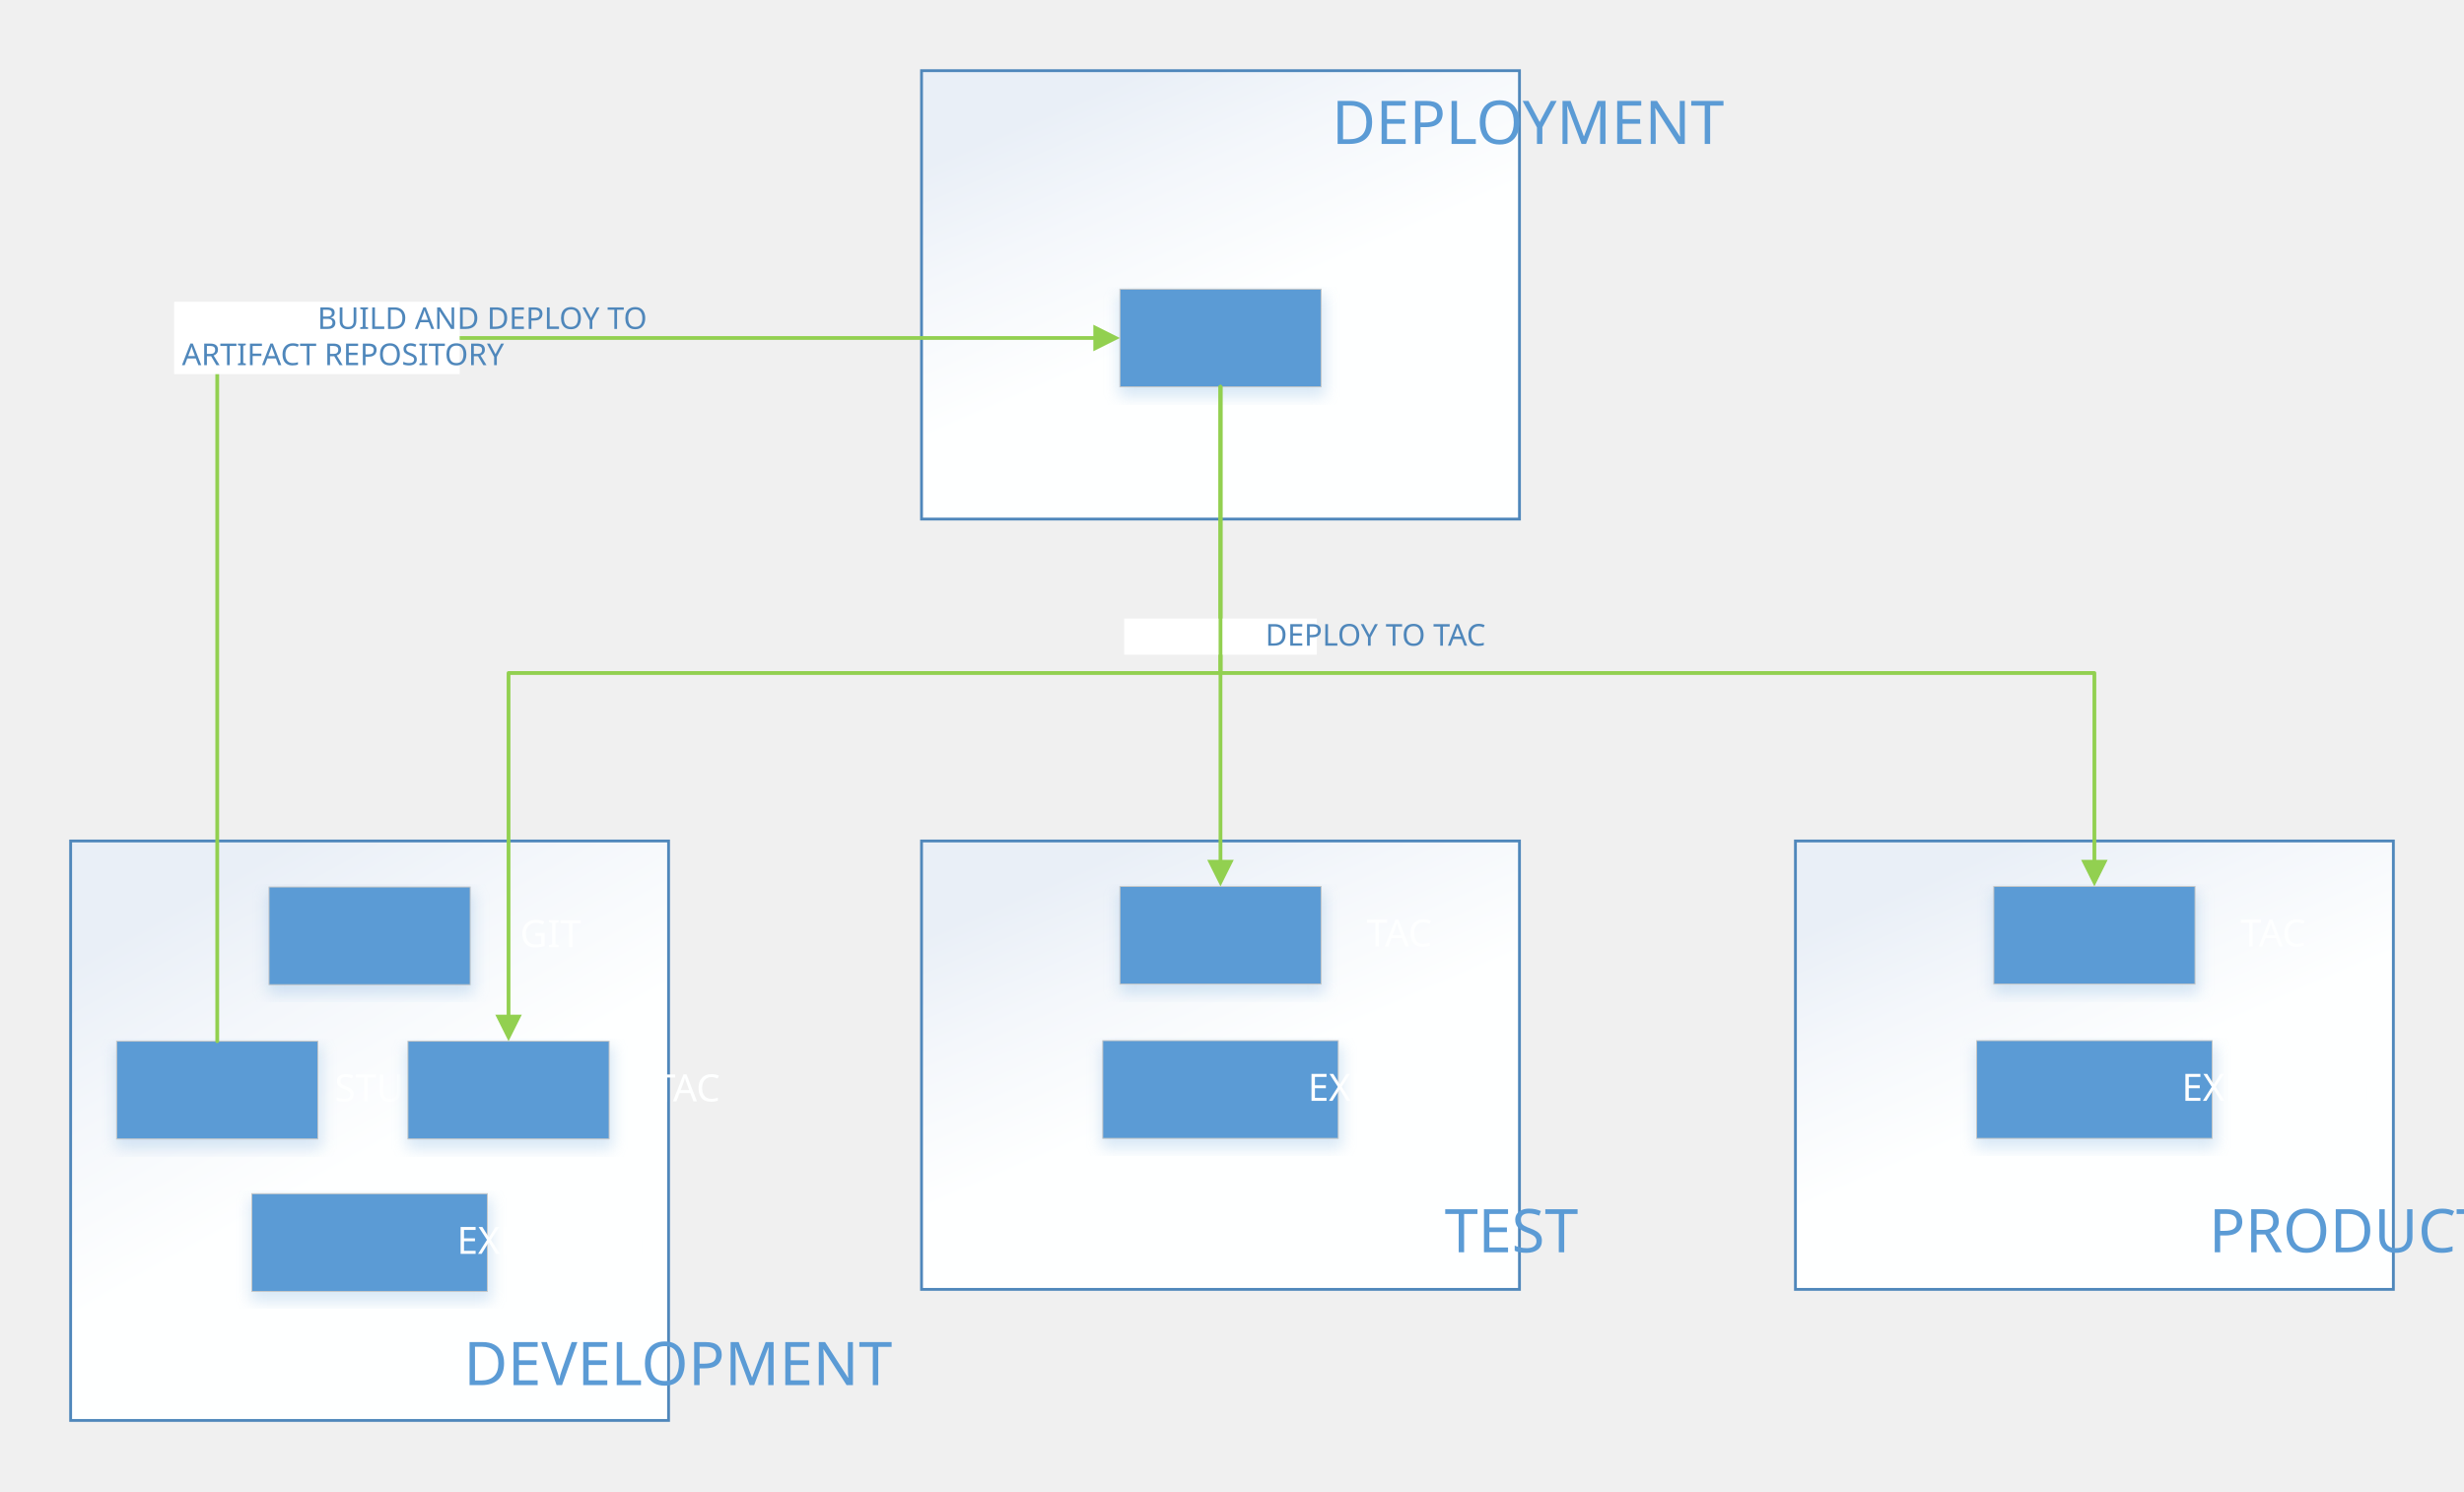
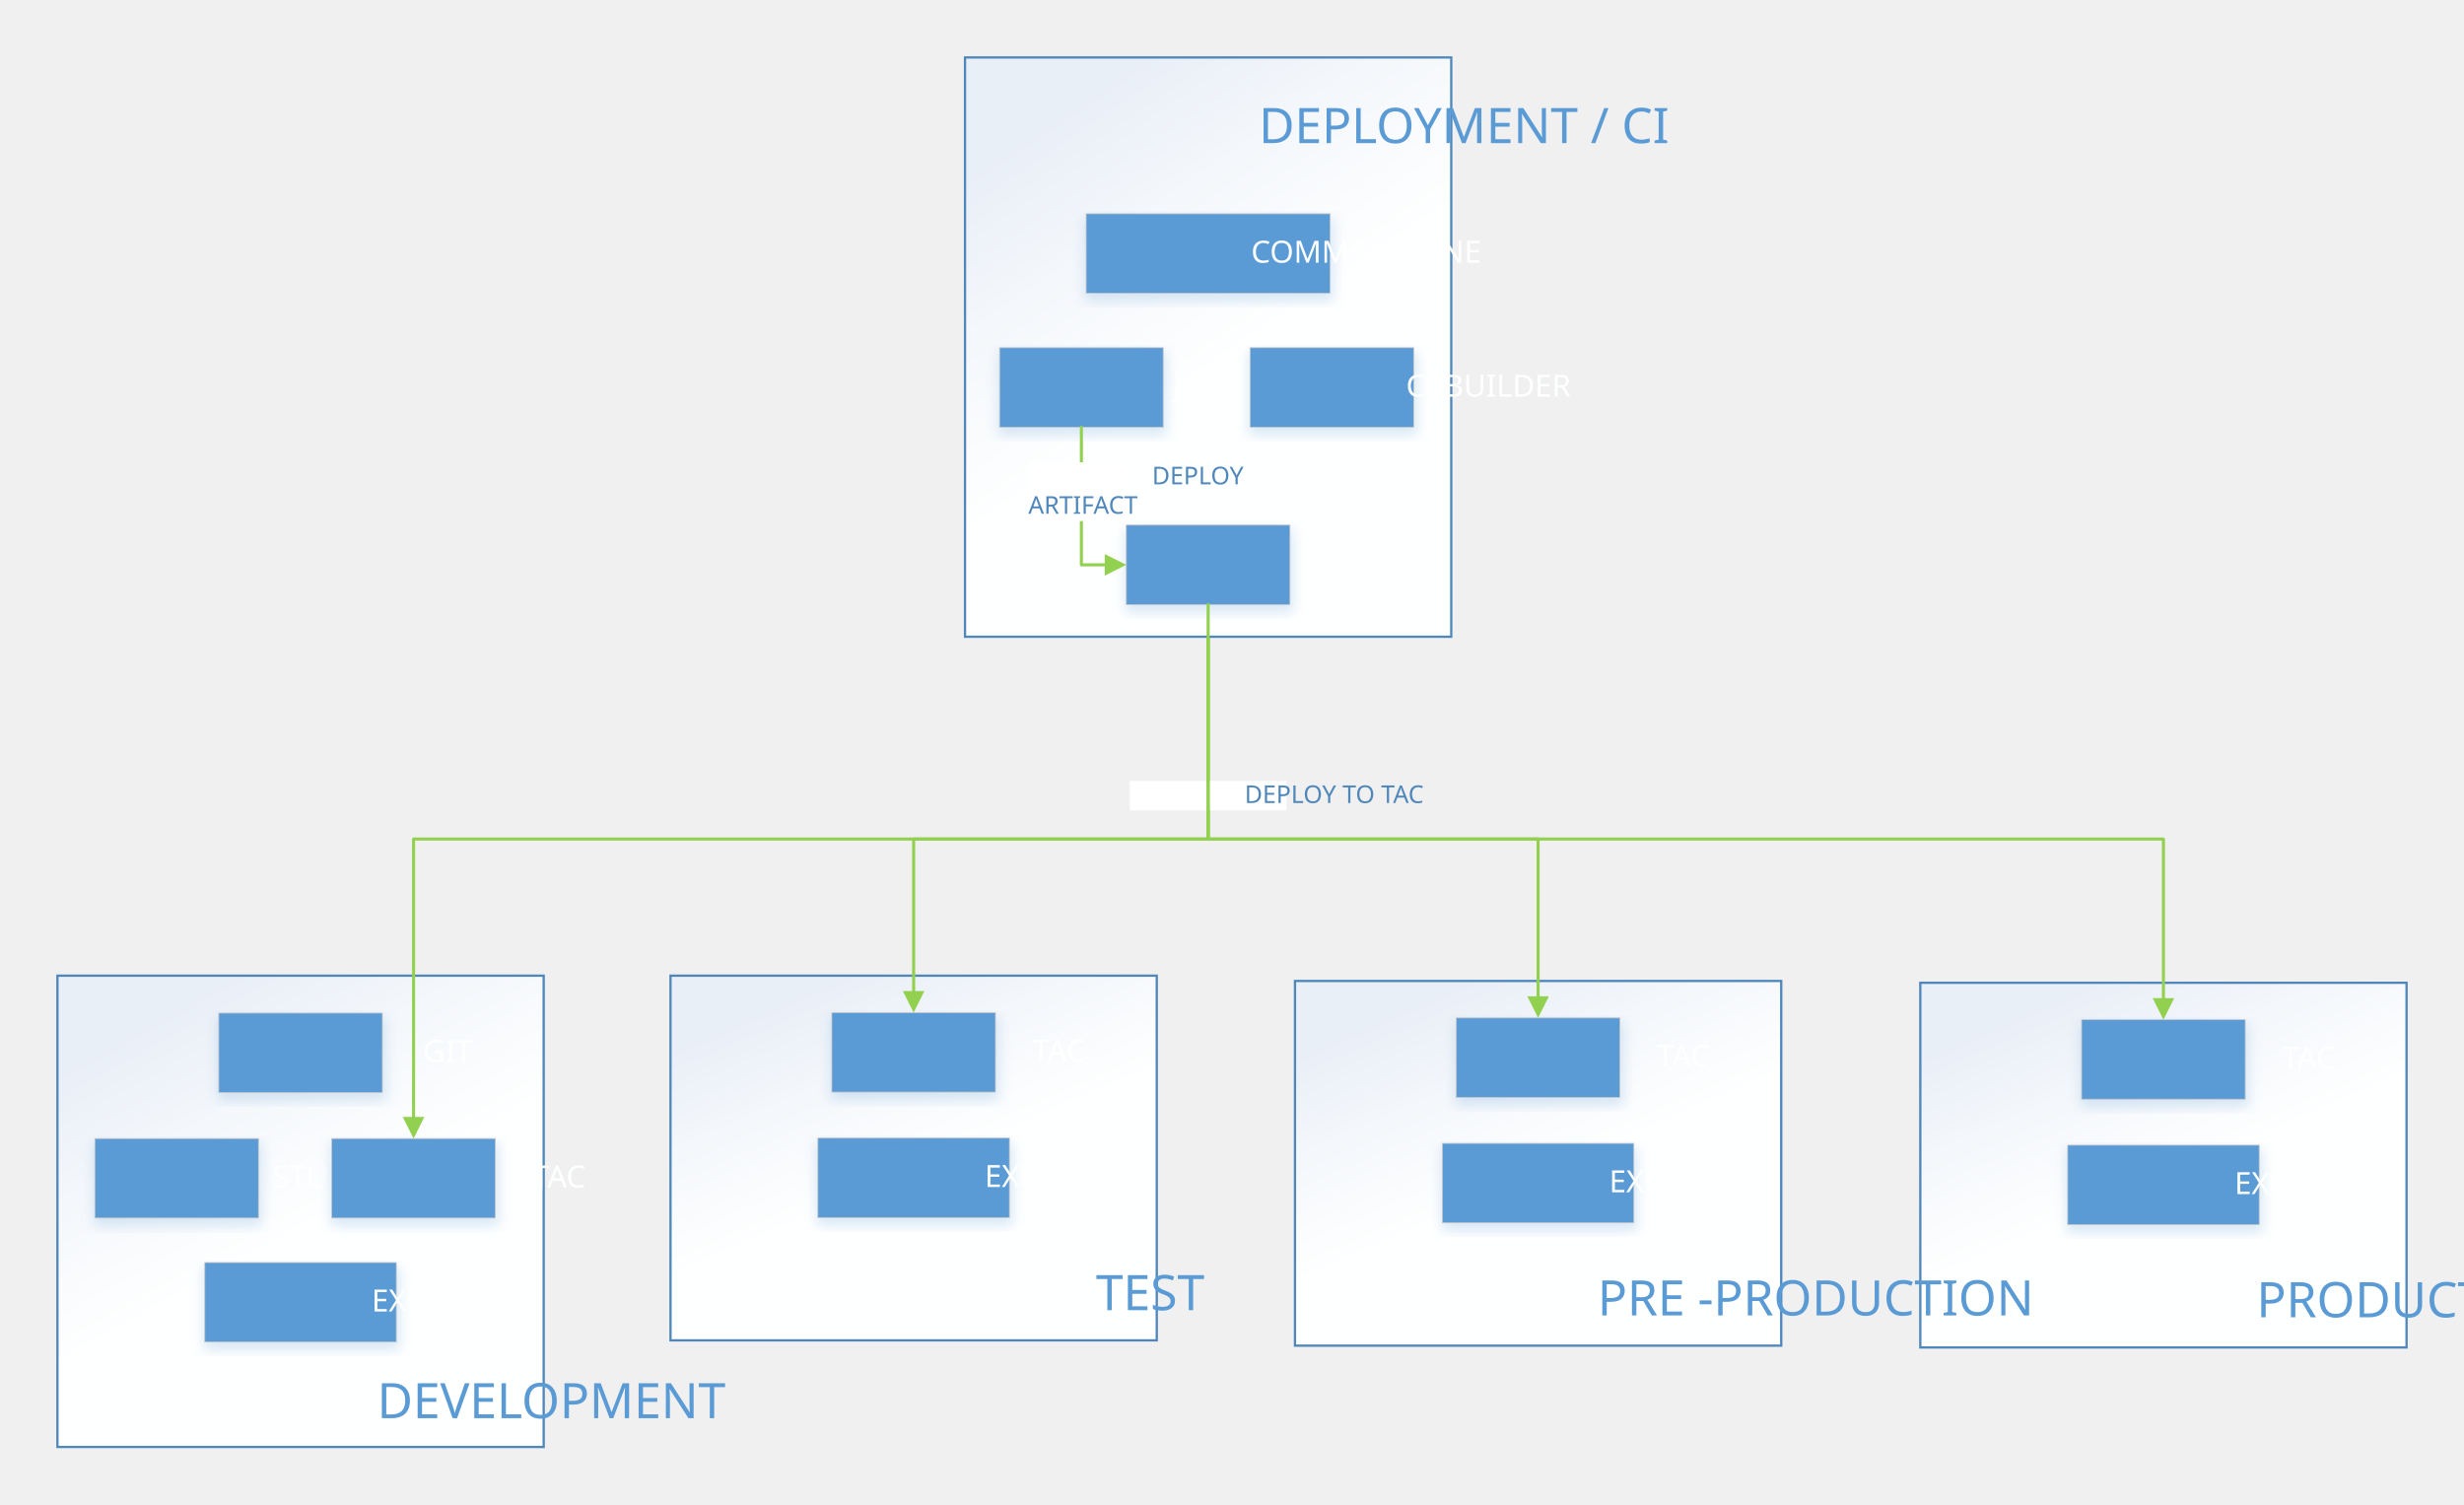
- <svg xmlns="http://www.w3.org/2000/svg" xmlns:ns1="http://schemas.microsoft.com/visio/2003/SVGExtensions/" xmlns:xlink="http://www.w3.org/1999/xlink" width="9.084in" height="5.498in" viewBox="0 0 654.035 395.823" xml:space="preserve" color-interpolation-filters="sRGB" class="st13">
+ <svg xmlns="http://www.w3.org/2000/svg" xmlns:ns1="http://schemas.microsoft.com/visio/2003/SVGExtensions/" xmlns:xlink="http://www.w3.org/1999/xlink" width="11.17in" height="6.82in" viewBox="0 0 804.258 491.043" xml:space="preserve" color-interpolation-filters="sRGB" class="st13">
  <ns1:documentProperties ns1:langID="1033" ns1:metric="true" ns1:viewMarkup="false">
    <ns1:userDefs>
      <ns1:ud ns1:nameU="msvSubprocessMaster" ns1:prompt="" ns1:val="VT4(Rectangle)" />
      <ns1:ud ns1:nameU="msvNoAutoConnect" ns1:val="VT0(1):26" />
    </ns1:userDefs>
  </ns1:documentProperties>
  <style type="text/css">
	
		.st1 {fill:url(#grad0-4);stroke:#4f87bb;stroke-width:0.75}
		.st2 {fill:none;stroke:none;stroke-width:0.25}
		.st3 {fill:#5b9bd5;font-family:Calibri;font-size:1.333em}
		.st4 {visibility:visible}
		.st5 {fill:#5b9bd5;fill-opacity:0.22;filter:url(#filter_2);stroke:#5b9bd5;stroke-opacity:0.22}
		.st6 {fill:#5b9bd5;stroke:#c7c8c8;stroke-width:0.25}
		.st7 {fill:#feffff;font-family:Calibri;font-size:0.833em}
- 		.st8 {marker-end:url(#mrkr4-67);stroke:#92d050;stroke-linecap:round;stroke-linejoin:round;stroke-width:1}
+ 		.st8 {marker-end:url(#mrkr4-55);stroke:#92d050;stroke-linecap:round;stroke-linejoin:round;stroke-width:1}
		.st9 {fill:#92d050;fill-opacity:1;stroke:#92d050;stroke-opacity:1;stroke-width:0.284}
		.st10 {fill:#ffffff;stroke:none;stroke-linecap:butt;stroke-width:7.2}
		.st11 {fill:#4f87bb;font-family:Calibri;font-size:0.667em}
		.st12 {font-size:1em}
		.st13 {fill:none;fill-rule:evenodd;font-size:12px;overflow:visible;stroke-linecap:square;stroke-miterlimit:3}
	
	</style>
  <defs id="Patterns_And_Gradients">
    <linearGradient id="grad0-4" x1="0" y1="0" x2="1" y2="0" gradientTransform="rotate(60 0.5 0.5)">
      <stop offset="0" stop-color="#e9eff7" stop-opacity="1" />
      <stop offset="0.24" stop-color="#f4f7fb" stop-opacity="1" />
      <stop offset="0.54" stop-color="#feffff" stop-opacity="1" />
    </linearGradient>
  </defs>
  <defs id="Markers">
    <g id="lend4">
      <path d="M 2 1 L 0 0 L 2 -1 L 2 1 " style="stroke:none" />
    </g>
-     <marker id="mrkr4-67" class="st9" ns1:arrowType="4" ns1:arrowSize="2" ns1:setback="7.04" refX="-7.04" orient="auto" markerUnits="strokeWidth" overflow="visible">
+     <marker id="mrkr4-55" class="st9" ns1:arrowType="4" ns1:arrowSize="2" ns1:setback="7.04" refX="-7.04" orient="auto" markerUnits="strokeWidth" overflow="visible">
      <use xlink:href="#lend4" transform="scale(-3.52,-3.52) " />
    </marker>
  </defs>
  <defs id="Filters">
    <filter id="filter_2">
      <feGaussianBlur stdDeviation="2" />
    </filter>
  </defs>
-   <g ns1:mID="0" ns1:index="1" ns1:groupContext="foregroundPage">
+   <g ns1:mID="6" ns1:index="4" ns1:groupContext="foregroundPage">
    <ns1:userDefs>
      <ns1:ud ns1:nameU="msvThemeOrder" ns1:val="VT0(0):26" />
    </ns1:userDefs>
    <ns1:pageProperties ns1:drawingScale="0.0393701" ns1:pageScale="0.0393701" ns1:drawingUnits="24" ns1:shadowOffsetX="8.50394" ns1:shadowOffsetY="-8.50394" />
    <ns1:layer ns1:name="Connector" ns1:index="0" />
    <g id="shape1-1" ns1:mID="1" ns1:groupContext="shape" transform="translate(18.75,-18.75)">
      <ns1:userDefs>
        <ns1:ud ns1:nameU="visVersion" ns1:val="VT0(15):26" />
      </ns1:userDefs>
-       <rect x="0" y="241.994" width="158.712" height="153.829" class="st1" />
+       <rect x="0" y="337.215" width="158.712" height="153.829" class="st1" />
    </g>
    <g id="shape2-5" ns1:mID="2" ns1:groupContext="shape" transform="translate(44.1495,-18.2729)">
      <ns1:textBlock ns1:margins="rect(4,4,4,4)" ns1:tabSpace="42.5197" />
-       <ns1:textRect cx="53.956" cy="381.173" width="107.92" height="29.301" />
-       <rect x="0" y="366.522" width="107.913" height="29.301" class="st2" />
-       <text x="4.08" y="385.97" class="st3" ns1:langID="2057">
+       <ns1:textRect cx="53.956" cy="476.393" width="107.92" height="29.301" />
+       <rect x="0" y="461.743" width="107.913" height="29.301" class="st2" />
+       <text x="4.08" y="481.19" class="st3" ns1:langID="2057">
        <ns1:paragraph ns1:horizAlign="1" />
        <ns1:tabList />DEVELOPMENT</text>
    </g>
    <g id="shape9-8" ns1:mID="9" ns1:groupContext="shape" transform="translate(30.9586,-93.4769)">
      <ns1:userDefs>
        <ns1:ud ns1:nameU="visVersion" ns1:val="VT0(15):26" />
      </ns1:userDefs>
      <ns1:textBlock ns1:margins="rect(4,4,4,4)" ns1:tabSpace="42.5197" />
-       <ns1:textRect cx="26.706" cy="382.851" width="53.42" height="25.943" />
+       <ns1:textRect cx="26.706" cy="478.072" width="53.42" height="25.943" />
      <g id="shadow9-9" ns1:groupContext="shadow" ns1:shadowOffsetX="0.345598" ns1:shadowOffsetY="-1.97279" ns1:shadowType="1" transform="matrix(1,0,0,1,0.345598,1.97279)" class="st4">
-         <rect x="0" y="369.88" width="53.413" height="25.943" class="st5" />
-       </g>
-       <rect x="0" y="369.88" width="53.413" height="25.943" class="st6" />
-       <text x="11.12" y="385.85" class="st7" ns1:langID="2057">
+         <rect x="0" y="465.1" width="53.413" height="25.943" class="st5" />
+       </g>
+       <rect x="0" y="465.1" width="53.413" height="25.943" class="st6" />
+       <text x="11.12" y="481.07" class="st7" ns1:langID="2057">
        <ns1:paragraph ns1:horizAlign="1" />
        <ns1:tabList />STUDIO</text>
    </g>
    <g id="shape11-14" ns1:mID="11" ns1:groupContext="shape" transform="translate(108.28,-93.4769)">
      <ns1:userDefs>
        <ns1:ud ns1:nameU="visVersion" ns1:val="VT0(15):26" />
      </ns1:userDefs>
      <ns1:textBlock ns1:margins="rect(4,4,4,4)" ns1:tabSpace="42.5197" />
-       <ns1:textRect cx="26.706" cy="382.851" width="53.42" height="25.943" />
+       <ns1:textRect cx="26.706" cy="478.072" width="53.42" height="25.943" />
      <g id="shadow11-15" ns1:groupContext="shadow" ns1:shadowOffsetX="0.345598" ns1:shadowOffsetY="-1.97279" ns1:shadowType="1" transform="matrix(1,0,0,1,0.345598,1.97279)" class="st4">
-         <rect x="0" y="369.88" width="53.413" height="25.943" class="st5" />
-       </g>
-       <rect x="0" y="369.88" width="53.413" height="25.943" class="st6" />
-       <text x="18.71" y="385.85" class="st7" ns1:langID="2057">
+         <rect x="0" y="465.1" width="53.413" height="25.943" class="st5" />
+       </g>
+       <rect x="0" y="465.1" width="53.413" height="25.943" class="st6" />
+       <text x="18.71" y="481.07" class="st7" ns1:langID="2057">
        <ns1:paragraph ns1:horizAlign="1" />
        <ns1:tabList />TAC</text>
    </g>
    <g id="shape12-20" ns1:mID="12" ns1:groupContext="shape" transform="translate(71.3997,-134.427)">
      <ns1:userDefs>
        <ns1:ud ns1:nameU="visVersion" ns1:val="VT0(15):26" />
      </ns1:userDefs>
      <ns1:textBlock ns1:margins="rect(4,4,4,4)" ns1:tabSpace="42.5197" />
-       <ns1:textRect cx="26.706" cy="382.851" width="53.42" height="25.943" />
+       <ns1:textRect cx="26.706" cy="478.072" width="53.42" height="25.943" />
      <g id="shadow12-21" ns1:groupContext="shadow" ns1:shadowOffsetX="0.345598" ns1:shadowOffsetY="-1.97279" ns1:shadowType="1" transform="matrix(1,0,0,1,0.345598,1.97279)" class="st4">
-         <rect x="0" y="369.88" width="53.413" height="25.943" class="st5" />
-       </g>
-       <rect x="0" y="369.88" width="53.413" height="25.943" class="st6" />
-       <text x="19.86" y="385.85" class="st7" ns1:langID="2057">
+         <rect x="0" y="465.1" width="53.413" height="25.943" class="st5" />
+       </g>
+       <rect x="0" y="465.1" width="53.413" height="25.943" class="st6" />
+       <text x="19.86" y="481.07" class="st7" ns1:langID="2057">
        <ns1:paragraph ns1:horizAlign="1" />
        <ns1:tabList />GIT</text>
    </g>
-     <g id="shape13-26" ns1:mID="13" ns1:groupContext="shape" transform="translate(244.61,-258.039)">
-       <ns1:userDefs>
-         <ns1:ud ns1:nameU="visVersion" ns1:val="VT0(15):26" />
-       </ns1:userDefs>
-       <rect x="0" y="276.789" width="158.712" height="119.034" class="st1" />
-     </g>
-     <g id="shape14-29" ns1:mID="14" ns1:groupContext="shape" transform="translate(270.009,-347.772)">
-       <ns1:textBlock ns1:margins="rect(4,4,4,4)" ns1:tabSpace="42.5197" />
-       <ns1:textRect cx="53.956" cy="381.173" width="107.92" height="29.301" />
-       <rect x="0" y="366.522" width="107.913" height="29.301" class="st2" />
-       <text x="8.63" y="385.97" class="st3" ns1:langID="2057">
-         <ns1:paragraph ns1:horizAlign="1" />
-         <ns1:tabList />DEPLOYMENT</text>
-     </g>
-     <g id="shape15-32" ns1:mID="15" ns1:groupContext="shape" transform="translate(297.259,-293.139)">
-       <ns1:userDefs>
-         <ns1:ud ns1:nameU="visVersion" ns1:val="VT0(15):26" />
-       </ns1:userDefs>
-       <ns1:textBlock ns1:margins="rect(4,4,4,4)" ns1:tabSpace="42.5197" />
-       <ns1:textRect cx="26.706" cy="382.851" width="53.42" height="25.943" />
-       <g id="shadow15-33" ns1:groupContext="shadow" ns1:shadowOffsetX="0.345598" ns1:shadowOffsetY="-1.97279" ns1:shadowType="1" transform="matrix(1,0,0,1,0.345598,1.97279)" class="st4">
-         <rect x="0" y="369.88" width="53.413" height="25.943" class="st5" />
-       </g>
-       <rect x="0" y="369.88" width="53.413" height="25.943" class="st6" />
-       <text x="12.94" y="385.85" class="st7" ns1:langID="2057">
+     <g id="shape16-26" ns1:mID="16" ns1:groupContext="shape" transform="translate(218.859,-53.5446)">
+       <ns1:userDefs>
+         <ns1:ud ns1:nameU="visVersion" ns1:val="VT0(15):26" />
+       </ns1:userDefs>
+       <rect x="0" y="372.009" width="158.712" height="119.034" class="st1" />
+     </g>
+     <g id="shape17-29" ns1:mID="17" ns1:groupContext="shape" transform="translate(261.589,-53.5446)">
+       <ns1:textBlock ns1:margins="rect(4,4,4,4)" ns1:tabSpace="42.5197" />
+       <ns1:textRect cx="36.626" cy="476.393" width="73.26" height="29.301" />
+       <rect x="0" y="461.743" width="73.252" height="29.301" class="st2" />
+       <text x="21.25" y="481.19" class="st3" ns1:langID="2057">
+         <ns1:paragraph ns1:horizAlign="1" />
+         <ns1:tabList />TEST</text>
+     </g>
+     <g id="shape19-32" ns1:mID="19" ns1:groupContext="shape" transform="translate(271.509,-134.579)">
+       <ns1:userDefs>
+         <ns1:ud ns1:nameU="visVersion" ns1:val="VT0(15):26" />
+       </ns1:userDefs>
+       <ns1:textBlock ns1:margins="rect(4,4,4,4)" ns1:tabSpace="42.5197" />
+       <ns1:textRect cx="26.706" cy="478.072" width="53.42" height="25.943" />
+       <g id="shadow19-33" ns1:groupContext="shadow" ns1:shadowOffsetX="0.345598" ns1:shadowOffsetY="-1.97279" ns1:shadowType="1" transform="matrix(1,0,0,1,0.345598,1.97279)" class="st4">
+         <rect x="0" y="465.1" width="53.413" height="25.943" class="st5" />
+       </g>
+       <rect x="0" y="465.1" width="53.413" height="25.943" class="st6" />
+       <text x="18.71" y="481.07" class="st7" ns1:langID="2057">
+         <ns1:paragraph ns1:horizAlign="1" />
+         <ns1:tabList />TAC</text>
+     </g>
+     <g id="shape21-38" ns1:mID="21" ns1:groupContext="shape" transform="translate(66.8478,-53.002)">
+       <ns1:userDefs>
+         <ns1:ud ns1:nameU="visVersion" ns1:val="VT0(15):26" />
+       </ns1:userDefs>
+       <ns1:textBlock ns1:margins="rect(4,4,4,4)" ns1:tabSpace="42.5197" />
+       <ns1:textRect cx="31.258" cy="478.072" width="62.52" height="25.943" />
+       <g id="shadow21-39" ns1:groupContext="shadow" ns1:shadowOffsetX="0.345598" ns1:shadowOffsetY="-1.97279" ns1:shadowType="1" transform="matrix(1,0,0,1,0.345598,1.97279)" class="st4">
+         <rect x="0" y="465.1" width="62.517" height="25.943" class="st5" />
+       </g>
+       <rect x="0" y="465.1" width="62.517" height="25.943" class="st6" />
+       <text x="7.67" y="481.07" class="st7" ns1:langID="2057">
+         <ns1:paragraph ns1:horizAlign="1" />
+         <ns1:tabList />EXECUTION</text>
+     </g>
+     <g id="shape22-44" ns1:mID="22" ns1:groupContext="shape" transform="translate(266.957,-93.6295)">
+       <ns1:userDefs>
+         <ns1:ud ns1:nameU="visVersion" ns1:val="VT0(15):26" />
+       </ns1:userDefs>
+       <ns1:textBlock ns1:margins="rect(4,4,4,4)" ns1:tabSpace="42.5197" />
+       <ns1:textRect cx="31.258" cy="478.072" width="62.52" height="25.943" />
+       <g id="shadow22-45" ns1:groupContext="shadow" ns1:shadowOffsetX="0.345598" ns1:shadowOffsetY="-1.97279" ns1:shadowType="1" transform="matrix(1,0,0,1,0.345598,1.97279)" class="st4">
+         <rect x="0" y="465.1" width="62.517" height="25.943" class="st5" />
+       </g>
+       <rect x="0" y="465.1" width="62.517" height="25.943" class="st6" />
+       <text x="7.67" y="481.07" class="st7" ns1:langID="2057">
+         <ns1:paragraph ns1:horizAlign="1" />
+         <ns1:tabList />EXECUTION</text>
+     </g>
+     <g id="shape28-50" ns1:mID="28" ns1:groupContext="shape" ns1:layerMember="0" transform="translate(394.341,-291.971)">
+       <path d="M0 491.04 L0 565.84 L-259.35 565.84 L-259.35 656.55" class="st8" />
+     </g>
+     <g id="shape29-56" ns1:mID="29" ns1:groupContext="shape" ns1:layerMember="0" transform="translate(394.341,-291.971)">
+       <ns1:textBlock ns1:margins="rect(4,4,4,4)" ns1:tabSpace="42.5197" />
+       <ns1:textRect cx="0" cy="551.665" width="60.94" height="17.604" />
+       <path d="M0 491.04 L0 565.84 L-96.13 565.84 L-96.13 615.45" class="st8" />
+       <rect ns1:rectContext="textBkgnd" x="-25.562" y="546.866" width="51.125" height="9.6" class="st10" />
+       <text x="-25.56" y="554.07" class="st11" ns1:langID="2057">
+         <ns1:paragraph ns1:horizAlign="1" />
+         <ns1:tabList />DEPLOY TO TAC</text>
+     </g>
+     <g id="shape30-63" ns1:mID="30" ns1:groupContext="shape" transform="translate(626.796,-51.2303)">
+       <ns1:userDefs>
+         <ns1:ud ns1:nameU="visVersion" ns1:val="VT0(15):26" />
+       </ns1:userDefs>
+       <rect x="0" y="372.009" width="158.712" height="119.034" class="st1" />
+     </g>
+     <g id="shape31-66" ns1:mID="31" ns1:groupContext="shape" transform="translate(652.195,-51.2303)">
+       <ns1:textBlock ns1:margins="rect(4,4,4,4)" ns1:tabSpace="42.5197" />
+       <ns1:textRect cx="53.956" cy="476.393" width="107.92" height="29.301" />
+       <rect x="0" y="461.743" width="107.913" height="29.301" class="st2" />
+       <text x="9.49" y="481.19" class="st3" ns1:langID="2057">
+         <ns1:paragraph ns1:horizAlign="1" />
+         <ns1:tabList />PRODUCTION</text>
+     </g>
+     <g id="shape32-69" ns1:mID="32" ns1:groupContext="shape" transform="translate(679.445,-132.265)">
+       <ns1:userDefs>
+         <ns1:ud ns1:nameU="visVersion" ns1:val="VT0(15):26" />
+       </ns1:userDefs>
+       <ns1:textBlock ns1:margins="rect(4,4,4,4)" ns1:tabSpace="42.5197" />
+       <ns1:textRect cx="26.706" cy="478.072" width="53.42" height="25.943" />
+       <g id="shadow32-70" ns1:groupContext="shadow" ns1:shadowOffsetX="0.345598" ns1:shadowOffsetY="-1.97279" ns1:shadowType="1" transform="matrix(1,0,0,1,0.345598,1.97279)" class="st4">
+         <rect x="0" y="465.1" width="53.413" height="25.943" class="st5" />
+       </g>
+       <rect x="0" y="465.1" width="53.413" height="25.943" class="st6" />
+       <text x="18.71" y="481.07" class="st7" ns1:langID="2057">
+         <ns1:paragraph ns1:horizAlign="1" />
+         <ns1:tabList />TAC</text>
+     </g>
+     <g id="shape33-75" ns1:mID="33" ns1:groupContext="shape" transform="translate(674.893,-91.3153)">
+       <ns1:userDefs>
+         <ns1:ud ns1:nameU="visVersion" ns1:val="VT0(15):26" />
+       </ns1:userDefs>
+       <ns1:textBlock ns1:margins="rect(4,4,4,4)" ns1:tabSpace="42.5197" />
+       <ns1:textRect cx="31.258" cy="478.072" width="62.52" height="25.943" />
+       <g id="shadow33-76" ns1:groupContext="shadow" ns1:shadowOffsetX="0.345598" ns1:shadowOffsetY="-1.97279" ns1:shadowType="1" transform="matrix(1,0,0,1,0.345598,1.97279)" class="st4">
+         <rect x="0" y="465.1" width="62.517" height="25.943" class="st5" />
+       </g>
+       <rect x="0" y="465.1" width="62.517" height="25.943" class="st6" />
+       <text x="7.67" y="481.07" class="st7" ns1:langID="2057">
+         <ns1:paragraph ns1:horizAlign="1" />
+         <ns1:tabList />EXECUTION</text>
+     </g>
+     <g id="shape34-81" ns1:mID="34" ns1:groupContext="shape" ns1:layerMember="0" transform="translate(394.341,-291.971)">
+       <path d="M0 491.04 L0 565.84 L311.81 565.84 L311.81 617.77" class="st8" />
+     </g>
+     <g id="shape36-86" ns1:mID="36" ns1:groupContext="shape" transform="translate(422.687,-51.8209)">
+       <ns1:userDefs>
+         <ns1:ud ns1:nameU="visVersion" ns1:val="VT0(15):26" />
+       </ns1:userDefs>
+       <rect x="0" y="372.009" width="158.712" height="119.034" class="st1" />
+     </g>
+     <g id="shape37-89" ns1:mID="37" ns1:groupContext="shape" transform="translate(433.998,-51.8209)">
+       <ns1:textBlock ns1:margins="rect(4,4,4,4)" ns1:tabSpace="42.5197" />
+       <ns1:textRect cx="73.701" cy="476.393" width="147.41" height="29.301" />
+       <rect x="0" y="461.743" width="147.402" height="29.301" class="st2" />
+       <text x="12.59" y="481.19" class="st3" ns1:langID="2057">
+         <ns1:paragraph ns1:horizAlign="1" />
+         <ns1:tabList />PRE -PRODUCTION</text>
+     </g>
+     <g id="shape38-92" ns1:mID="38" ns1:groupContext="shape" transform="translate(475.337,-132.856)">
+       <ns1:userDefs>
+         <ns1:ud ns1:nameU="visVersion" ns1:val="VT0(15):26" />
+       </ns1:userDefs>
+       <ns1:textBlock ns1:margins="rect(4,4,4,4)" ns1:tabSpace="42.5197" />
+       <ns1:textRect cx="26.706" cy="478.072" width="53.42" height="25.943" />
+       <g id="shadow38-93" ns1:groupContext="shadow" ns1:shadowOffsetX="0.345598" ns1:shadowOffsetY="-1.97279" ns1:shadowType="1" transform="matrix(1,0,0,1,0.345598,1.97279)" class="st4">
+         <rect x="0" y="465.1" width="53.413" height="25.943" class="st5" />
+       </g>
+       <rect x="0" y="465.1" width="53.413" height="25.943" class="st6" />
+       <text x="18.71" y="481.07" class="st7" ns1:langID="2057">
+         <ns1:paragraph ns1:horizAlign="1" />
+         <ns1:tabList />TAC</text>
+     </g>
+     <g id="shape39-98" ns1:mID="39" ns1:groupContext="shape" transform="translate(470.785,-91.9058)">
+       <ns1:userDefs>
+         <ns1:ud ns1:nameU="visVersion" ns1:val="VT0(15):26" />
+       </ns1:userDefs>
+       <ns1:textBlock ns1:margins="rect(4,4,4,4)" ns1:tabSpace="42.5197" />
+       <ns1:textRect cx="31.258" cy="478.072" width="62.52" height="25.943" />
+       <g id="shadow39-99" ns1:groupContext="shadow" ns1:shadowOffsetX="0.345598" ns1:shadowOffsetY="-1.97279" ns1:shadowType="1" transform="matrix(1,0,0,1,0.345598,1.97279)" class="st4">
+         <rect x="0" y="465.1" width="62.517" height="25.943" class="st5" />
+       </g>
+       <rect x="0" y="465.1" width="62.517" height="25.943" class="st6" />
+       <text x="7.67" y="481.07" class="st7" ns1:langID="2057">
+         <ns1:paragraph ns1:horizAlign="1" />
+         <ns1:tabList />EXECUTION</text>
+     </g>
+     <g id="shape41-104" ns1:mID="41" ns1:groupContext="shape" transform="translate(314.984,-283.211)">
+       <ns1:userDefs>
+         <ns1:ud ns1:nameU="visVersion" ns1:val="VT0(15):26" />
+       </ns1:userDefs>
+       <rect x="0" y="301.961" width="158.712" height="189.083" class="st1" />
+     </g>
+     <g id="shape42-107" ns1:mID="42" ns1:groupContext="shape" transform="translate(327.684,-434.489)">
+       <ns1:textBlock ns1:margins="rect(4,4,4,4)" ns1:tabSpace="42.5197" />
+       <ns1:textRect cx="66.656" cy="476.393" width="133.32" height="29.301" />
+       <rect x="0" y="461.743" width="133.313" height="29.301" class="st2" />
+       <text x="8.34" y="481.19" class="st3" ns1:langID="2057">
+         <ns1:paragraph ns1:horizAlign="1" />
+         <ns1:tabList />DEPLOYMENT / CI</text>
+     </g>
+     <g id="shape43-110" ns1:mID="43" ns1:groupContext="shape" transform="translate(367.634,-293.711)">
+       <ns1:userDefs>
+         <ns1:ud ns1:nameU="visVersion" ns1:val="VT0(15):26" />
+       </ns1:userDefs>
+       <ns1:textBlock ns1:margins="rect(4,4,4,4)" ns1:tabSpace="42.5197" />
+       <ns1:textRect cx="26.706" cy="478.072" width="53.42" height="25.943" />
+       <g id="shadow43-111" ns1:groupContext="shadow" ns1:shadowOffsetX="0.345598" ns1:shadowOffsetY="-1.97279" ns1:shadowType="1" transform="matrix(1,0,0,1,0.345598,1.97279)" class="st4">
+         <rect x="0" y="465.1" width="53.413" height="25.943" class="st5" />
+       </g>
+       <rect x="0" y="465.1" width="53.413" height="25.943" class="st6" />
+       <text x="12.94" y="481.07" class="st7" ns1:langID="2057">
        <ns1:paragraph ns1:horizAlign="1" />
        <ns1:tabList />NEXUS</text>
    </g>
-     <g id="shape16-38" ns1:mID="16" ns1:groupContext="shape" transform="translate(244.61,-53.5446)">
-       <ns1:userDefs>
-         <ns1:ud ns1:nameU="visVersion" ns1:val="VT0(15):26" />
-       </ns1:userDefs>
-       <rect x="0" y="276.789" width="158.712" height="119.034" class="st1" />
-     </g>
-     <g id="shape17-41" ns1:mID="17" ns1:groupContext="shape" transform="translate(287.34,-53.5446)">
-       <ns1:textBlock ns1:margins="rect(4,4,4,4)" ns1:tabSpace="42.5197" />
-       <ns1:textRect cx="36.626" cy="381.173" width="73.26" height="29.301" />
-       <rect x="0" y="366.522" width="73.252" height="29.301" class="st2" />
-       <text x="21.25" y="385.97" class="st3" ns1:langID="2057">
-         <ns1:paragraph ns1:horizAlign="1" />
-         <ns1:tabList />TEST</text>
-     </g>
-     <g id="shape19-44" ns1:mID="19" ns1:groupContext="shape" transform="translate(297.259,-134.579)">
-       <ns1:userDefs>
-         <ns1:ud ns1:nameU="visVersion" ns1:val="VT0(15):26" />
-       </ns1:userDefs>
-       <ns1:textBlock ns1:margins="rect(4,4,4,4)" ns1:tabSpace="42.5197" />
-       <ns1:textRect cx="26.706" cy="382.851" width="53.42" height="25.943" />
-       <g id="shadow19-45" ns1:groupContext="shadow" ns1:shadowOffsetX="0.345598" ns1:shadowOffsetY="-1.97279" ns1:shadowType="1" transform="matrix(1,0,0,1,0.345598,1.97279)" class="st4">
-         <rect x="0" y="369.88" width="53.413" height="25.943" class="st5" />
-       </g>
-       <rect x="0" y="369.88" width="53.413" height="25.943" class="st6" />
-       <text x="18.71" y="385.85" class="st7" ns1:langID="2057">
-         <ns1:paragraph ns1:horizAlign="1" />
-         <ns1:tabList />TAC</text>
-     </g>
-     <g id="shape21-50" ns1:mID="21" ns1:groupContext="shape" transform="translate(66.8478,-53.002)">
-       <ns1:userDefs>
-         <ns1:ud ns1:nameU="visVersion" ns1:val="VT0(15):26" />
-       </ns1:userDefs>
-       <ns1:textBlock ns1:margins="rect(4,4,4,4)" ns1:tabSpace="42.5197" />
-       <ns1:textRect cx="31.258" cy="382.851" width="62.52" height="25.943" />
-       <g id="shadow21-51" ns1:groupContext="shadow" ns1:shadowOffsetX="0.345598" ns1:shadowOffsetY="-1.97279" ns1:shadowType="1" transform="matrix(1,0,0,1,0.345598,1.97279)" class="st4">
-         <rect x="0" y="369.88" width="62.517" height="25.943" class="st5" />
-       </g>
-       <rect x="0" y="369.88" width="62.517" height="25.943" class="st6" />
-       <text x="7.67" y="385.85" class="st7" ns1:langID="2057">
-         <ns1:paragraph ns1:horizAlign="1" />
-         <ns1:tabList />EXECUTION</text>
-     </g>
-     <g id="shape22-56" ns1:mID="22" ns1:groupContext="shape" transform="translate(292.707,-93.6295)">
-       <ns1:userDefs>
-         <ns1:ud ns1:nameU="visVersion" ns1:val="VT0(15):26" />
-       </ns1:userDefs>
-       <ns1:textBlock ns1:margins="rect(4,4,4,4)" ns1:tabSpace="42.5197" />
-       <ns1:textRect cx="31.258" cy="382.851" width="62.52" height="25.943" />
-       <g id="shadow22-57" ns1:groupContext="shadow" ns1:shadowOffsetX="0.345598" ns1:shadowOffsetY="-1.97279" ns1:shadowType="1" transform="matrix(1,0,0,1,0.345598,1.97279)" class="st4">
-         <rect x="0" y="369.88" width="62.517" height="25.943" class="st5" />
-       </g>
-       <rect x="0" y="369.88" width="62.517" height="25.943" class="st6" />
-       <text x="7.67" y="385.85" class="st7" ns1:langID="2057">
-         <ns1:paragraph ns1:horizAlign="1" />
-         <ns1:tabList />EXECUTION</text>
-     </g>
-     <g id="shape27-62" ns1:mID="27" ns1:groupContext="shape" ns1:layerMember="0" transform="translate(57.665,-119.42)">
-       <ns1:textBlock ns1:margins="rect(4,4,4,4)" ns1:tabSpace="42.5197" />
-       <ns1:textRect cx="26.452" cy="209.133" width="85.6" height="27.203" />
-       <path d="M0 395.82 L0 209.13 L232.55 209.13" class="st8" />
-       <rect ns1:rectContext="textBkgnd" x="-11.438" y="199.533" width="75.781" height="19.2" class="st10" />
-       <text x="-10.87" y="206.73" class="st11" ns1:langID="2057">
-         <ns1:paragraph ns1:horizAlign="1" />
-         <ns1:tabList />BUILD AND DEPLOY TO<ns1:newlineChar />
-         <tspan x="-11.44" dy="1.2em" class="st12"> </tspan>ARTIFACT REPOSITORY</text>
-     </g>
-     <g id="shape28-71" ns1:mID="28" ns1:groupContext="shape" ns1:layerMember="0" transform="translate(323.966,-293.139)">
-       <path d="M0 395.82 L0 471.79 L-188.98 471.79 L-188.98 562.5" class="st8" />
-     </g>
-     <g id="shape29-76" ns1:mID="29" ns1:groupContext="shape" ns1:layerMember="0" transform="translate(331.052,-293.139)">
-       <ns1:textBlock ns1:margins="rect(4,4,4,4)" ns1:tabSpace="42.5197" />
-       <ns1:textRect cx="-7.087" cy="462.131" width="60.94" height="17.604" />
-       <path d="M-7.09 395.82 L-7.09 521.4" class="st8" />
-       <rect ns1:rectContext="textBkgnd" x="-32.649" y="457.331" width="51.125" height="9.6" class="st10" />
-       <text x="-32.65" y="464.53" class="st11" ns1:langID="2057">
-         <ns1:paragraph ns1:horizAlign="1" />
-         <ns1:tabList />DEPLOY TO TAC</text>
-     </g>
-     <g id="shape30-83" ns1:mID="30" ns1:groupContext="shape" transform="translate(476.573,-53.5446)">
-       <ns1:userDefs>
-         <ns1:ud ns1:nameU="visVersion" ns1:val="VT0(15):26" />
-       </ns1:userDefs>
-       <rect x="0" y="276.789" width="158.712" height="119.034" class="st1" />
-     </g>
-     <g id="shape31-86" ns1:mID="31" ns1:groupContext="shape" transform="translate(501.973,-53.5446)">
-       <ns1:textBlock ns1:margins="rect(4,4,4,4)" ns1:tabSpace="42.5197" />
-       <ns1:textRect cx="53.956" cy="381.173" width="107.92" height="29.301" />
-       <rect x="0" y="366.522" width="107.913" height="29.301" class="st2" />
-       <text x="9.49" y="385.97" class="st3" ns1:langID="2057">
-         <ns1:paragraph ns1:horizAlign="1" />
-         <ns1:tabList />PRODUCTION</text>
-     </g>
-     <g id="shape32-89" ns1:mID="32" ns1:groupContext="shape" transform="translate(529.223,-134.579)">
-       <ns1:userDefs>
-         <ns1:ud ns1:nameU="visVersion" ns1:val="VT0(15):26" />
-       </ns1:userDefs>
-       <ns1:textBlock ns1:margins="rect(4,4,4,4)" ns1:tabSpace="42.5197" />
-       <ns1:textRect cx="26.706" cy="382.851" width="53.42" height="25.943" />
-       <g id="shadow32-90" ns1:groupContext="shadow" ns1:shadowOffsetX="0.345598" ns1:shadowOffsetY="-1.97279" ns1:shadowType="1" transform="matrix(1,0,0,1,0.345598,1.97279)" class="st4">
-         <rect x="0" y="369.88" width="53.413" height="25.943" class="st5" />
-       </g>
-       <rect x="0" y="369.88" width="53.413" height="25.943" class="st6" />
-       <text x="18.71" y="385.85" class="st7" ns1:langID="2057">
-         <ns1:paragraph ns1:horizAlign="1" />
-         <ns1:tabList />TAC</text>
-     </g>
-     <g id="shape33-95" ns1:mID="33" ns1:groupContext="shape" transform="translate(524.671,-93.6295)">
-       <ns1:userDefs>
-         <ns1:ud ns1:nameU="visVersion" ns1:val="VT0(15):26" />
-       </ns1:userDefs>
-       <ns1:textBlock ns1:margins="rect(4,4,4,4)" ns1:tabSpace="42.5197" />
-       <ns1:textRect cx="31.258" cy="382.851" width="62.52" height="25.943" />
-       <g id="shadow33-96" ns1:groupContext="shadow" ns1:shadowOffsetX="0.345598" ns1:shadowOffsetY="-1.97279" ns1:shadowType="1" transform="matrix(1,0,0,1,0.345598,1.97279)" class="st4">
-         <rect x="0" y="369.88" width="62.517" height="25.943" class="st5" />
-       </g>
-       <rect x="0" y="369.88" width="62.517" height="25.943" class="st6" />
-       <text x="7.67" y="385.85" class="st7" ns1:langID="2057">
-         <ns1:paragraph ns1:horizAlign="1" />
-         <ns1:tabList />EXECUTION</text>
-     </g>
-     <g id="shape34-101" ns1:mID="34" ns1:groupContext="shape" ns1:layerMember="0" transform="translate(323.966,-293.139)">
-       <path d="M0 395.82 L-0 471.79 L231.96 471.79 L231.96 521.4" class="st8" />
+     <g id="shape44-116" ns1:mID="44" ns1:groupContext="shape" transform="translate(326.263,-351.605)">
+       <ns1:userDefs>
+         <ns1:ud ns1:nameU="visVersion" ns1:val="VT0(15):26" />
+       </ns1:userDefs>
+       <ns1:textBlock ns1:margins="rect(4,4,4,4)" ns1:tabSpace="42.5197" />
+       <ns1:textRect cx="26.706" cy="478.072" width="53.42" height="25.943" />
+       <g id="shadow44-117" ns1:groupContext="shadow" ns1:shadowOffsetX="0.345598" ns1:shadowOffsetY="-1.97279" ns1:shadowType="1" transform="matrix(1,0,0,1,0.345598,1.97279)" class="st4">
+         <rect x="0" y="465.1" width="53.413" height="25.943" class="st5" />
+       </g>
+       <rect x="0" y="465.1" width="53.413" height="25.943" class="st6" />
+       <text x="10.06" y="481.07" class="st7" ns1:langID="2057">
+         <ns1:paragraph ns1:horizAlign="1" />
+         <ns1:tabList />JENKINS</text>
+     </g>
+     <g id="shape45-122" ns1:mID="45" ns1:groupContext="shape" transform="translate(408.023,-351.605)">
+       <ns1:userDefs>
+         <ns1:ud ns1:nameU="visVersion" ns1:val="VT0(15):26" />
+       </ns1:userDefs>
+       <ns1:textBlock ns1:margins="rect(4,4,4,4)" ns1:tabSpace="42.5197" />
+       <ns1:textRect cx="26.706" cy="478.072" width="53.42" height="25.943" />
+       <g id="shadow45-123" ns1:groupContext="shadow" ns1:shadowOffsetX="0.345598" ns1:shadowOffsetY="-1.97279" ns1:shadowType="1" transform="matrix(1,0,0,1,0.345598,1.97279)" class="st4">
+         <rect x="0" y="465.1" width="53.413" height="25.943" class="st5" />
+       </g>
+       <rect x="0" y="465.1" width="53.413" height="25.943" class="st6" />
+       <text x="4.13" y="481.07" class="st7" ns1:langID="2057">
+         <ns1:paragraph ns1:horizAlign="1" />
+         <ns1:tabList />CI BUILDER</text>
+     </g>
+     <g id="shape46-128" ns1:mID="46" ns1:groupContext="shape" transform="translate(354.522,-395.326)">
+       <ns1:userDefs>
+         <ns1:ud ns1:nameU="visVersion" ns1:val="VT0(15):26" />
+       </ns1:userDefs>
+       <ns1:textBlock ns1:margins="rect(4,4,4,4)" ns1:tabSpace="42.5197" />
+       <ns1:textRect cx="39.818" cy="478.072" width="79.64" height="25.943" />
+       <g id="shadow46-129" ns1:groupContext="shadow" ns1:shadowOffsetX="0.345598" ns1:shadowOffsetY="-1.97279" ns1:shadowType="1" transform="matrix(1,0,0,1,0.345598,1.97279)" class="st4">
+         <rect x="0" y="465.1" width="79.637" height="25.943" class="st5" />
+       </g>
+       <rect x="0" y="465.1" width="79.637" height="25.943" class="st6" />
+       <text x="7.06" y="481.07" class="st7" ns1:langID="2057">
+         <ns1:paragraph ns1:horizAlign="1" />
+         <ns1:tabList />COMMANDLINE</text>
+     </g>
+     <g id="shape47-134" ns1:mID="47" ns1:groupContext="shape" ns1:layerMember="0" transform="translate(352.97,-351.605)">
+       <ns1:textBlock ns1:margins="rect(4,4,4,4)" ns1:tabSpace="42.5197" />
+       <ns1:textRect cx="-1.64" cy="512.087" width="41.17" height="27.203" />
+       <path d="M0 491.04 L0 535.97 L7.62 535.97" class="st8" />
+       <rect ns1:rectContext="textBkgnd" x="-17.318" y="502.488" width="31.355" height="19.2" class="st10" />
+       <text x="-14.4" y="509.69" class="st11" ns1:langID="2057">
+         <ns1:paragraph ns1:horizAlign="1" />
+         <ns1:tabList />DEPLOY<ns1:newlineChar />
+         <tspan x="-17.32" dy="1.2em" class="st12">ARTIFACT</tspan>
+       </text>
+     </g>
+     <g id="shape40-142" ns1:mID="40" ns1:groupContext="shape" ns1:layerMember="0" transform="translate(394.341,-293.711)">
+       <path d="M0 491.04 L0 567.58 L107.7 567.58 L107.7 618.91" class="st8" />
    </g>
  </g>
</svg>
